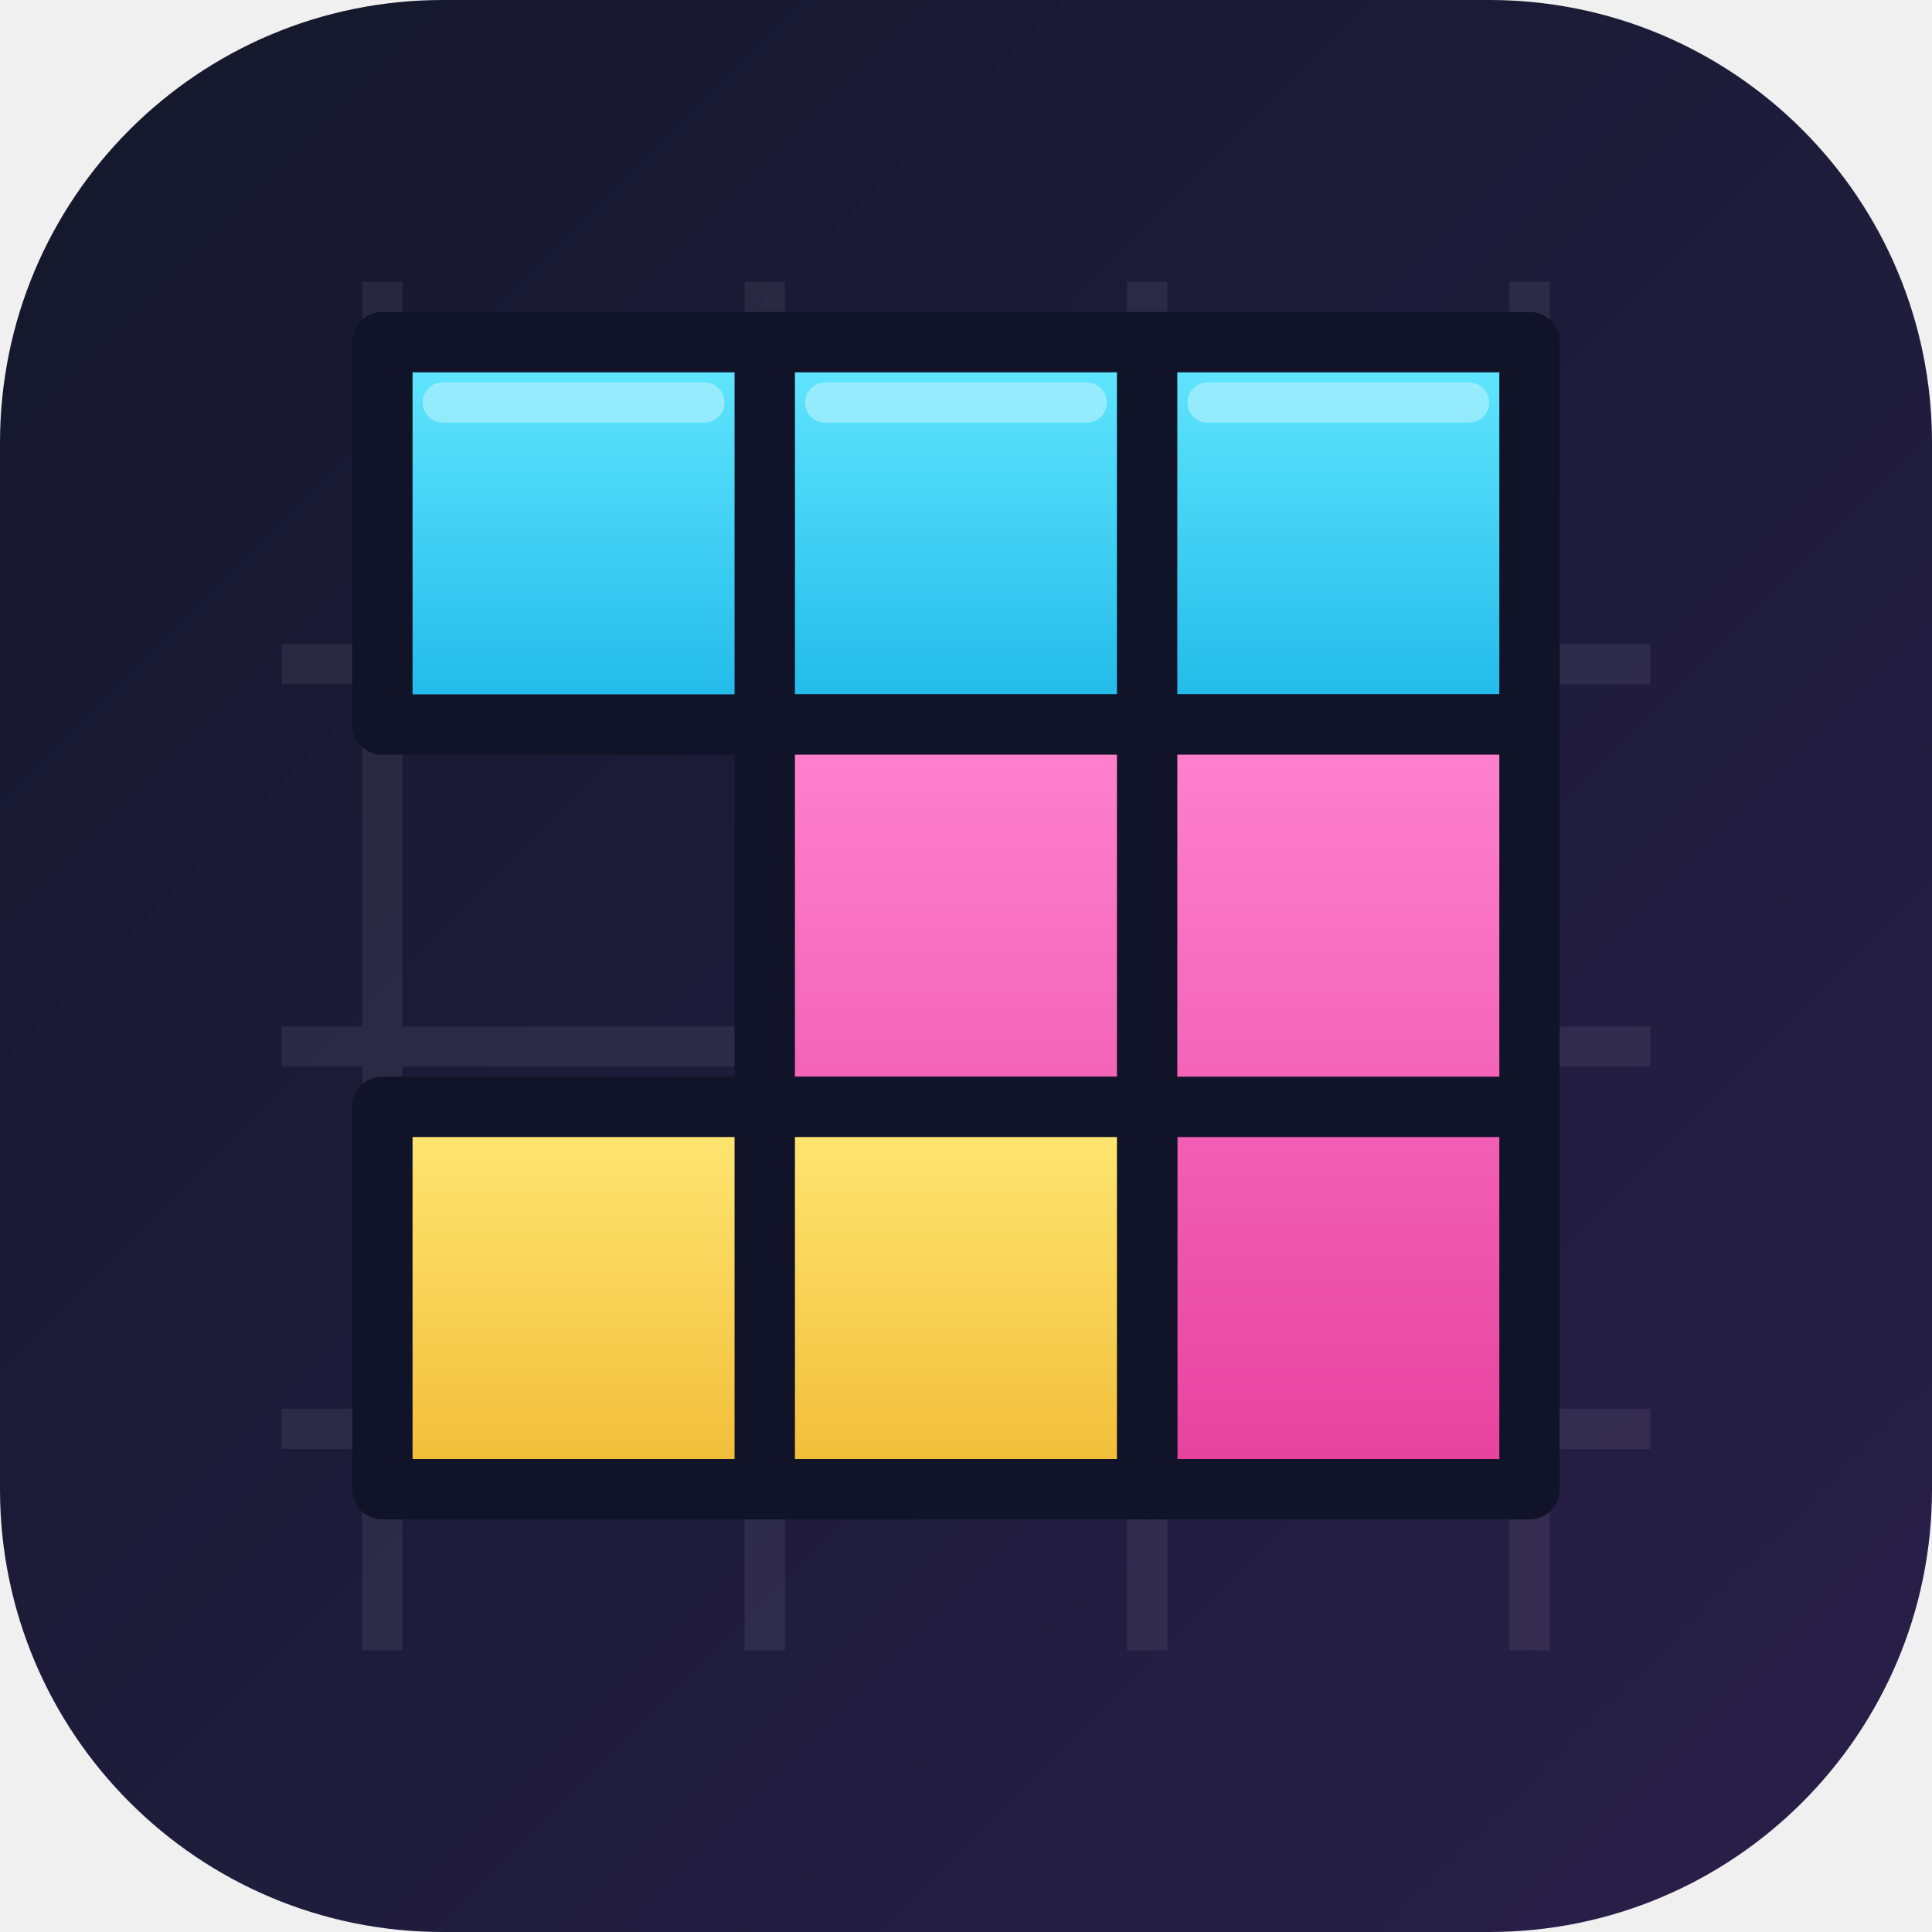
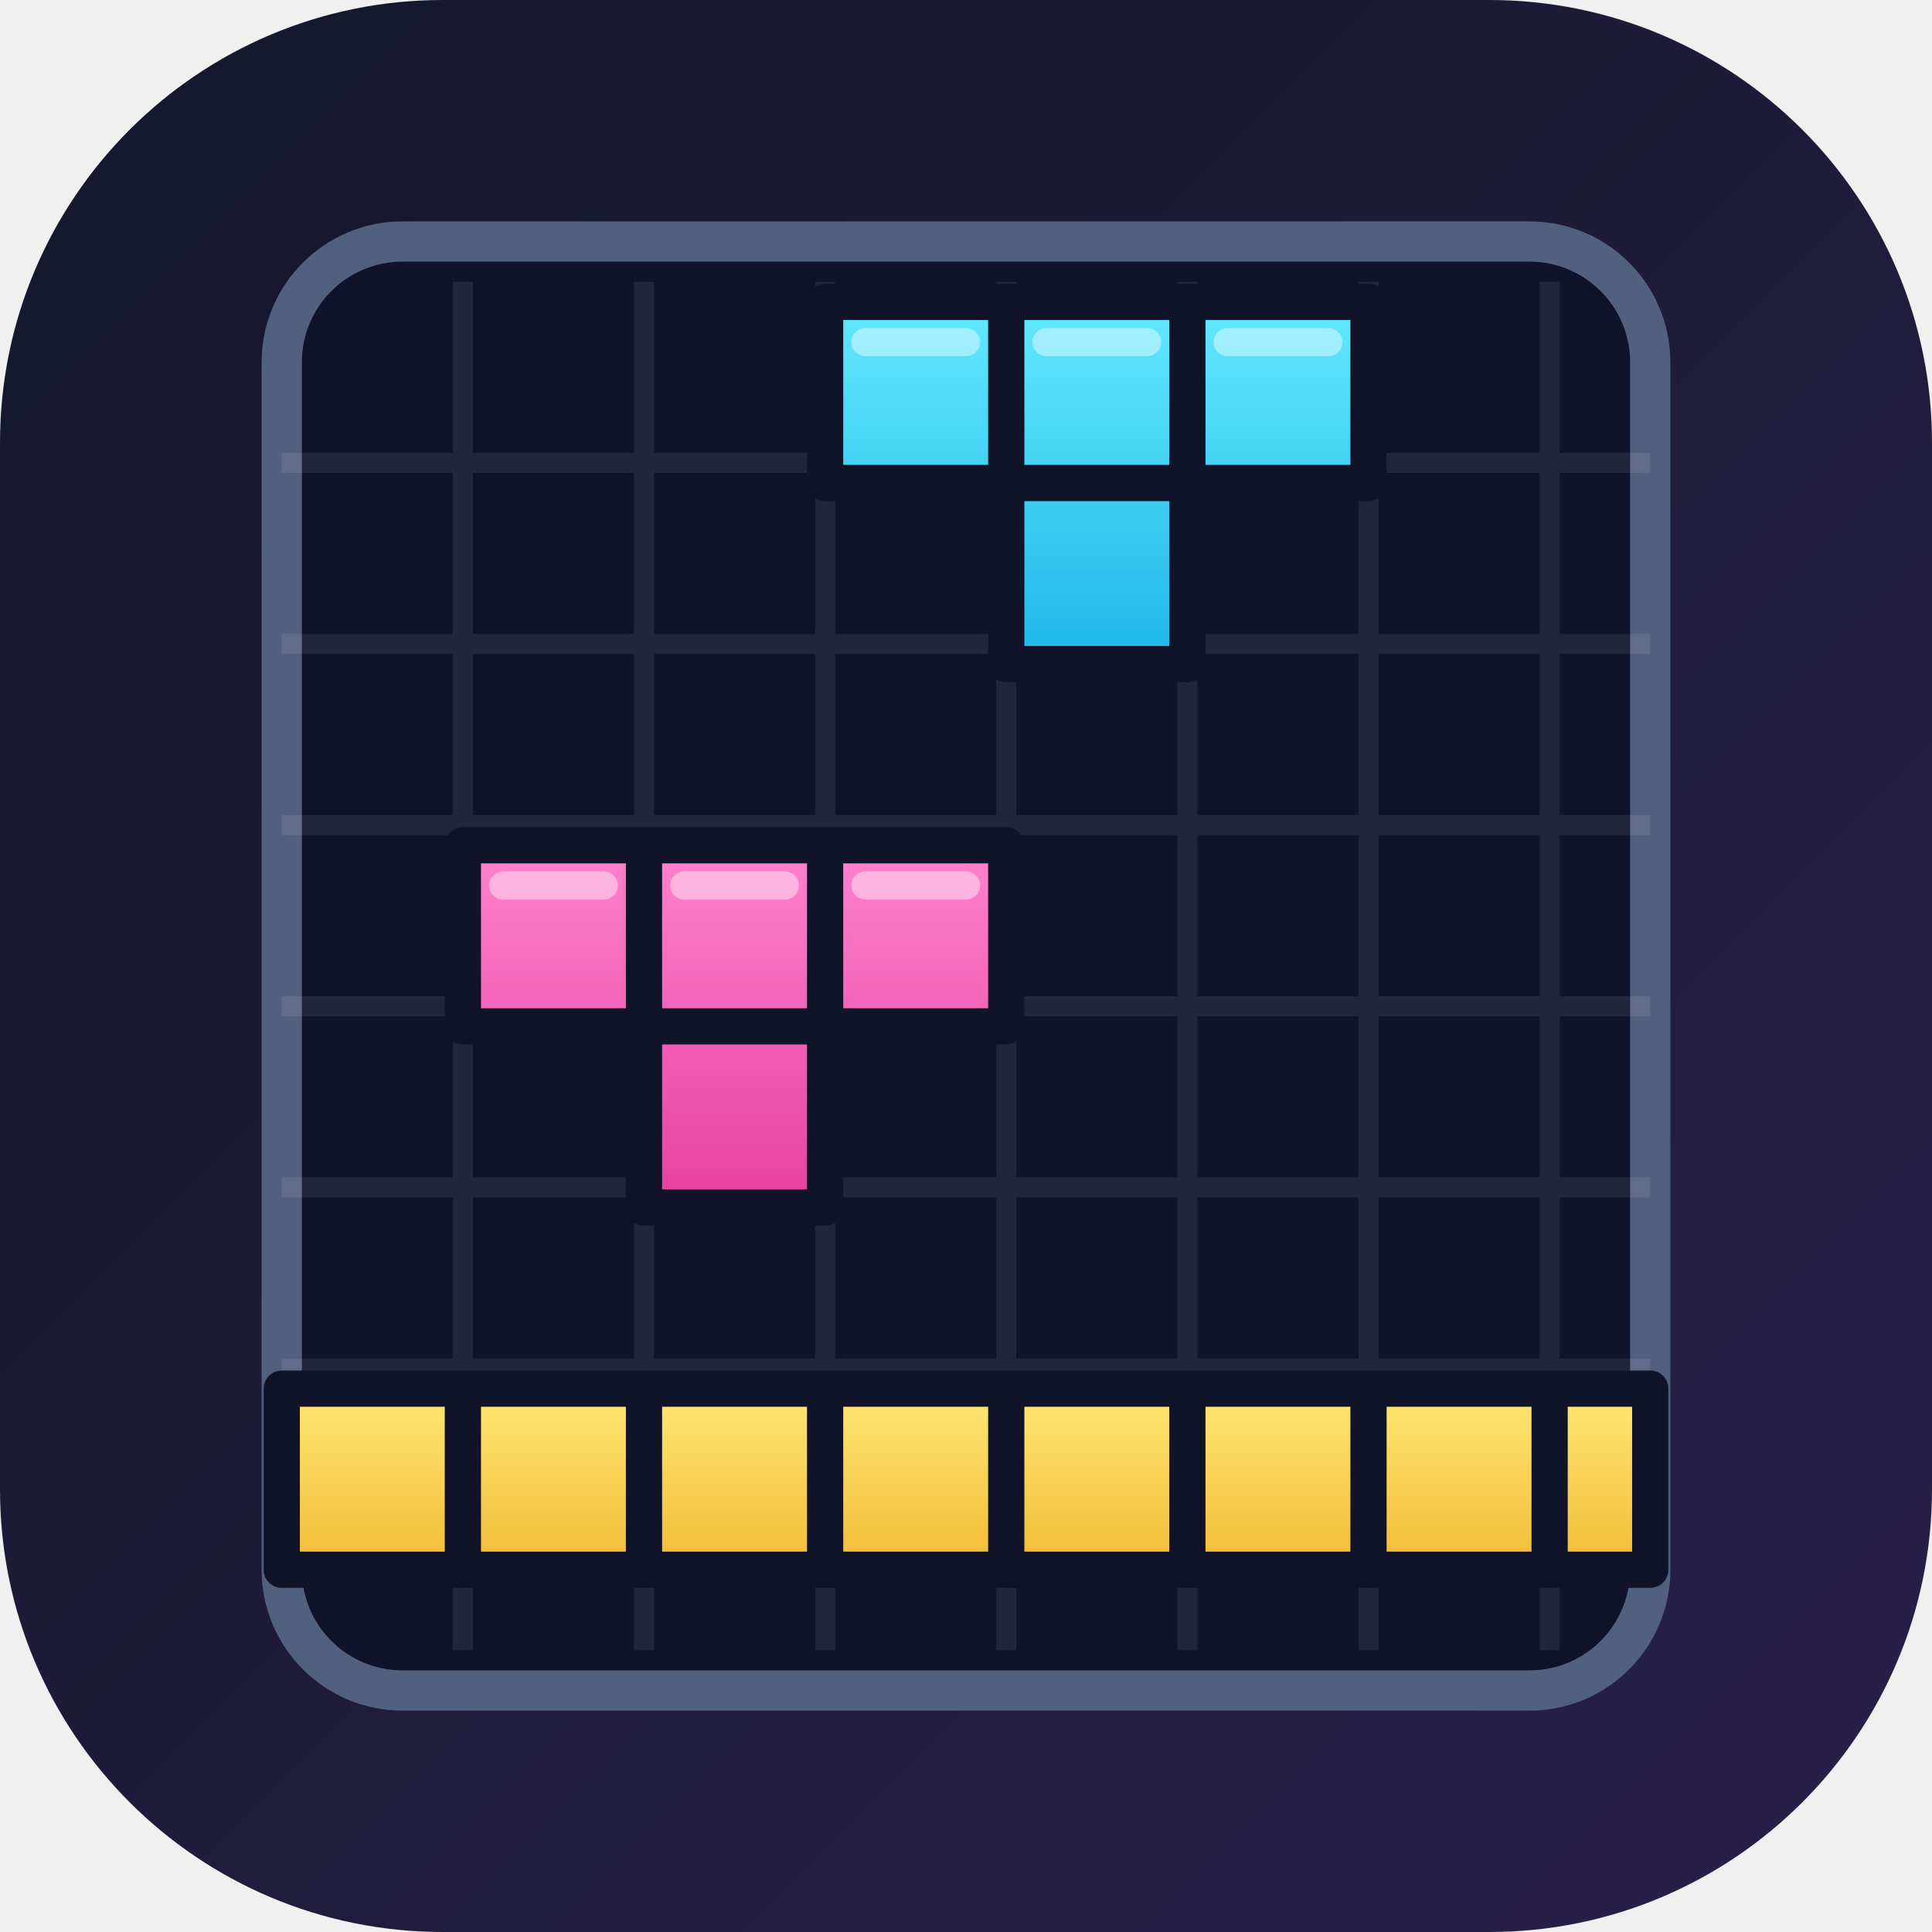
<svg xmlns="http://www.w3.org/2000/svg" viewBox="0 0 96 96" role="img" aria-labelledby="title desc">
  <defs>
    <linearGradient id="bg" x1="0" y1="0" x2="1" y2="1">
      <stop stop-color="#14172b" />
      <stop offset="1" stop-color="#29204a" />
    </linearGradient>
    <linearGradient id="cyan" x1="0" y1="0" x2="0" y2="1">
      <stop stop-color="#64e8ff" />
      <stop offset="1" stop-color="#1eb8e8" />
    </linearGradient>
    <linearGradient id="pink" x1="0" y1="0" x2="0" y2="1">
      <stop stop-color="#ff83cf" />
      <stop offset="1" stop-color="#e6409d" />
    </linearGradient>
    <linearGradient id="yellow" x1="0" y1="0" x2="0" y2="1">
      <stop stop-color="#ffe875" />
      <stop offset="1" stop-color="#f1bb35" />
    </linearGradient>
  </defs>
  <rect width="96" height="96" rx="22" fill="url(#bg)" />
-   <path d="M19 14v68M38 14v68M57 14v68M76 14v68M14 33h68M14 52h68M14 71h68" stroke="#ffffff" stroke-opacity=".07" stroke-width="2" />
-   <g stroke="#111429" stroke-width="3" stroke-linejoin="round">
-     <path fill="url(#cyan)" d="M19 17h19v19H19zM38 17h19v19H38zM57 17h19v19H57z" />
-     <path fill="url(#pink)" d="M38 36h19v19H38zM57 36h19v19H57zM57 55h19v19H57z" />
-     <path fill="url(#yellow)" d="M19 55h19v19H19zM38 55h19v19H38z" />
+   <rect x="14" y="12" width="68" height="72" rx="6" fill="#101329" stroke="#526080" stroke-width="2" />
+   <path d="M23 14v68M32 14v68M41 14v68M50 14v68M59 14v68M68 14v68M77 14v68M14 23h68M14 32h68M14 41h68M14 50h68M14 59h68M14 68h68M14 77h68" stroke="#ffffff" stroke-opacity=".08" />
+   <g stroke="#111429" stroke-width="1.8" stroke-linejoin="round">
+     <path fill="url(#cyan)" d="M41 15h9v9h-9zM50 15h9v9h-9zM59 15h9v9h-9zM50 24h9v9h-9z" />
+     <path fill="url(#pink)" d="M23 42h9v9h-9zM32 42h9v9h-9zM41 42h9v9h-9zM32 51h9v9h-9z" />
+     <path fill="url(#yellow)" d="M14 69h9v9h-9zM23 69h9v9h-9zM32 69h9v9h-9zM41 69h9v9h-9zM50 69h9v9h-9zM59 69h9v9h-9zM68 69h9v9h-9zM77 69h5v9h-5z" />
  </g>
-   <path d="M22 20h13M41 20h13M60 20h13" stroke="#fff" stroke-opacity=".36" stroke-width="2" stroke-linecap="round" />
+   <path d="M43 17h5M52 17h5M61 17h5M25 44h5M34 44h5M43 44h5" stroke="#fff" stroke-opacity=".42" stroke-width="1.4" stroke-linecap="round" />
</svg>
